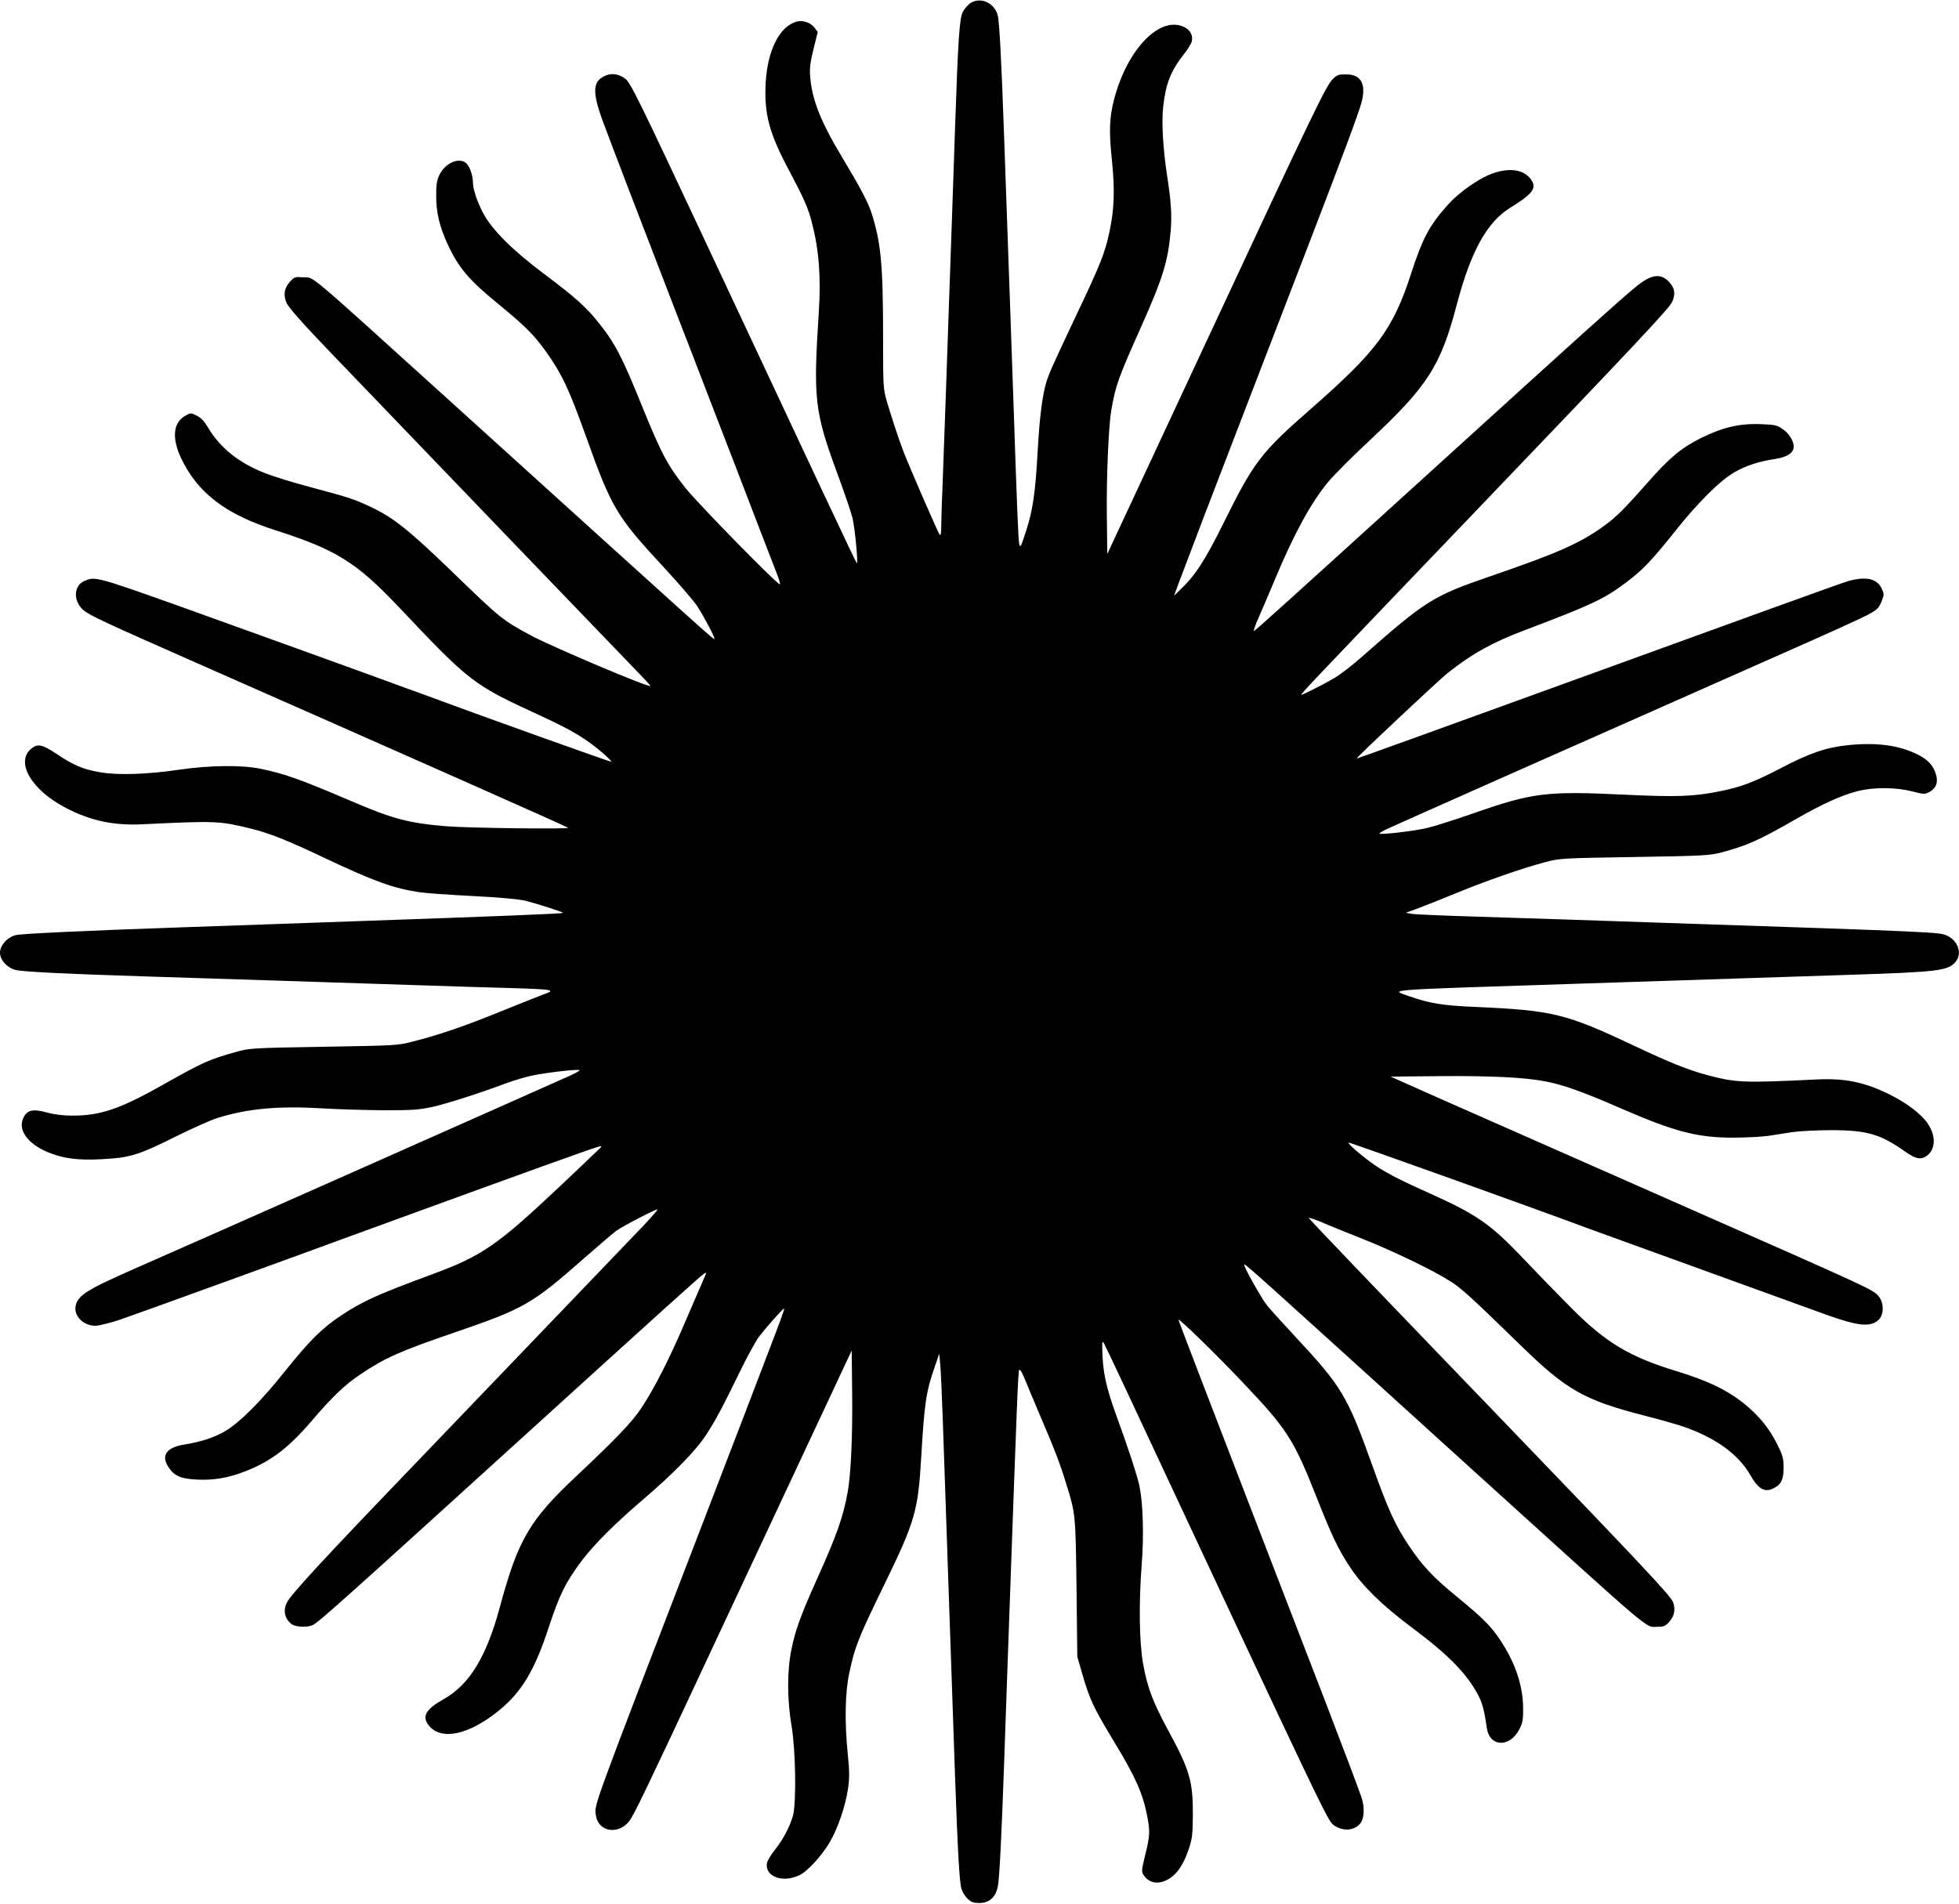
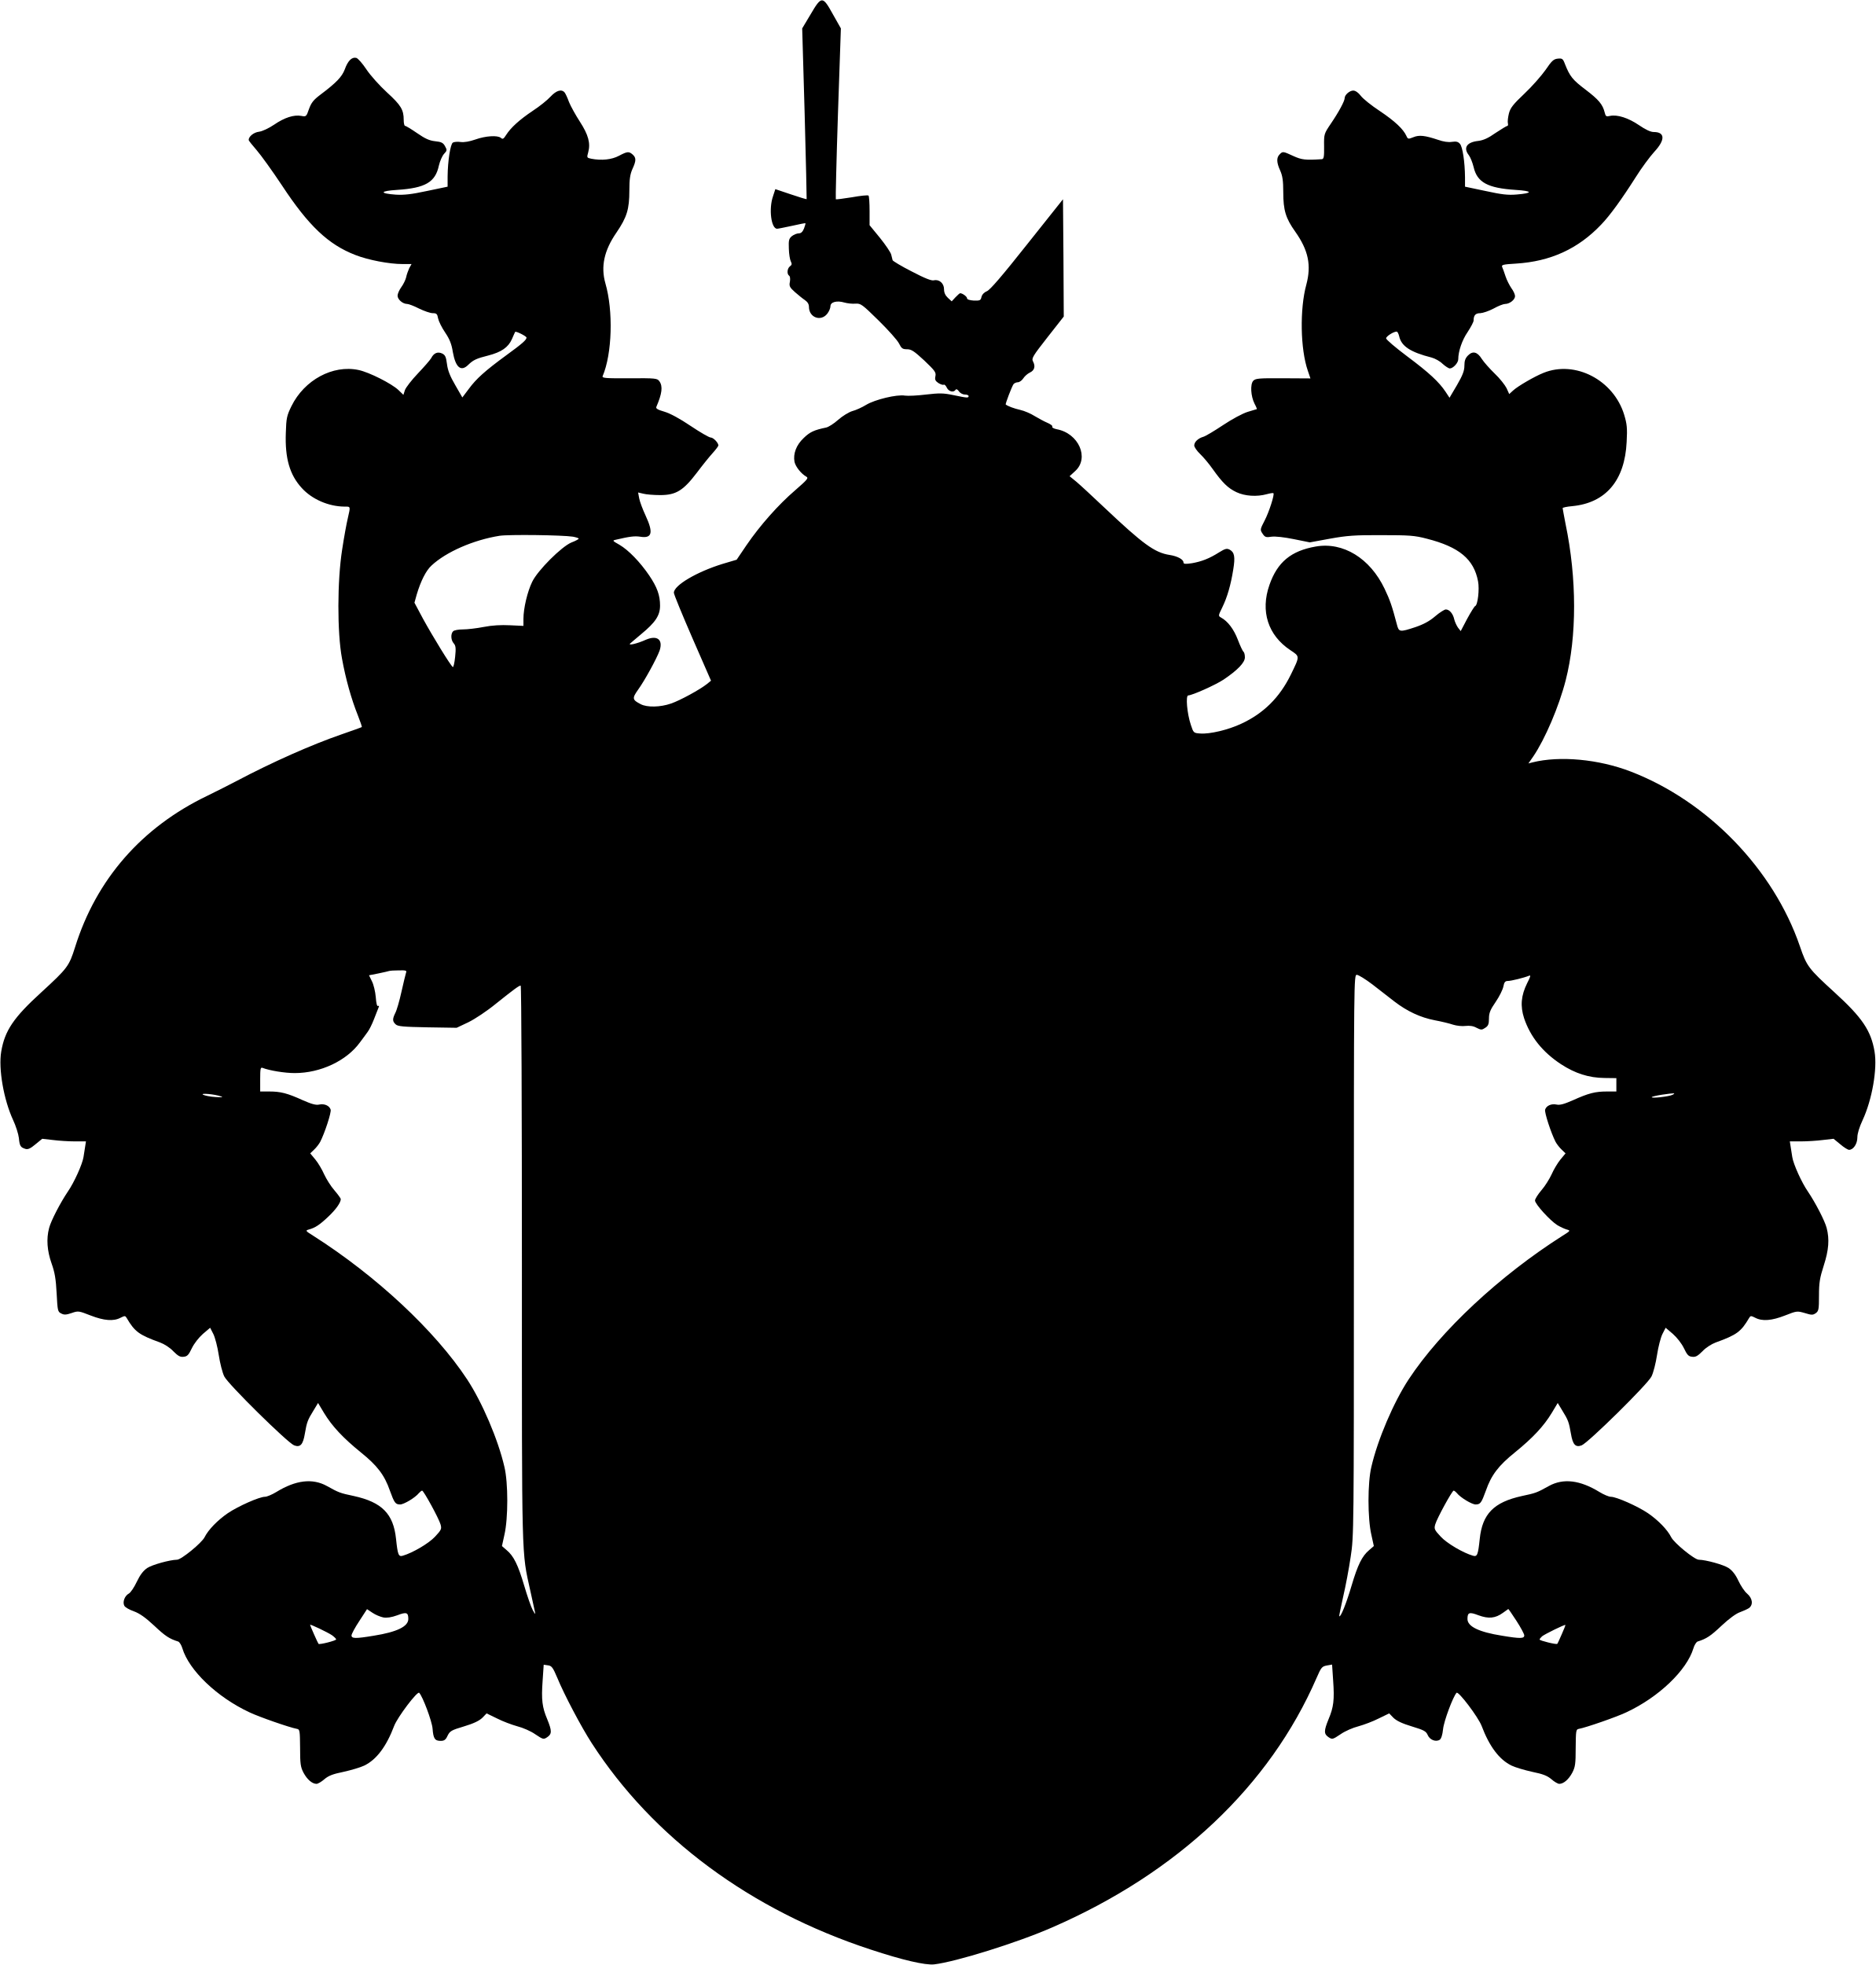
- <svg xmlns="http://www.w3.org/2000/svg" version="1.0" width="1280pt" height="1244pt" viewBox="0 0 1280 1244" preserveAspectRatio="xMidYMid meet">
-   <g transform="translate(0,1244) scale(0.1,-0.1)" fill="#000000" stroke="none">
-     <path d="M6343 12421 c-18 -11 -41 -38 -52 -59 -22 -43 -31 -174 -51 -767 -13 -396 -28 -806 -40 -1155 -5 -151 -14 -412 -20 -580 -6 -168 -15 -417 -20 -553 -6 -136 -10 -275 -10 -309 0 -41 -3 -59 -10 -52 -10 10 -193 431 -237 544 -32 83 -77 222 -109 329 -23 81 -24 93 -24 420 0 475 -14 618 -77 814 -22 67 -75 167 -190 358 -139 231 -197 376 -209 524 -5 57 -1 92 21 183 l28 113 -20 27 c-25 34 -77 52 -118 41 -112 -32 -190 -187 -202 -399 -11 -206 22 -329 156 -580 94 -177 122 -240 146 -335 46 -177 60 -354 45 -585 -37 -574 -28 -649 125 -1065 42 -114 85 -239 95 -279 16 -65 39 -308 28 -296 -7 7 -256 536 -993 2110 -431 919 -486 1032 -521 1057 -42 30 -86 37 -127 19 -85 -35 -89 -105 -19 -296 61 -165 249 -655 502 -1310 67 -173 144 -371 170 -440 26 -69 103 -267 170 -440 67 -173 155 -403 196 -510 41 -107 86 -224 100 -259 14 -35 23 -66 20 -69 -10 -10 -532 523 -617 629 -118 150 -156 220 -290 550 -123 304 -172 399 -276 528 -84 106 -153 167 -355 319 -209 156 -344 291 -402 401 -39 75 -66 155 -66 201 0 41 -20 100 -41 121 -45 45 -140 6 -178 -74 -17 -35 -21 -62 -21 -138 0 -108 22 -201 75 -315 70 -152 138 -233 329 -389 176 -144 233 -201 311 -309 108 -152 153 -249 265 -561 166 -465 199 -520 510 -855 94 -102 191 -214 215 -250 44 -67 119 -209 113 -215 -5 -6 -28 15 -1673 1505 -1031 933 -935 852 -1014 858 -55 4 -58 3 -89 -32 -34 -39 -41 -81 -22 -130 11 -31 103 -135 301 -341 602 -628 1892 -1969 1976 -2056 57 -58 103 -108 103 -111 0 -17 -644 256 -780 329 -193 105 -194 106 -521 422 -282 272 -381 351 -532 421 -105 49 -132 58 -382 125 -115 30 -252 73 -305 94 -171 67 -294 166 -373 301 -23 38 -44 61 -72 74 -38 19 -39 19 -73 0 -81 -44 -91 -147 -28 -279 108 -227 291 -366 616 -470 395 -126 530 -210 807 -503 465 -492 483 -506 923 -708 212 -98 299 -150 416 -251 29 -26 52 -49 49 -51 -3 -3 -840 296 -1252 449 -29 10 -77 28 -105 38 -180 67 -1242 450 -1488 538 -518 184 -528 186 -596 158 -73 -30 -78 -131 -10 -191 41 -35 133 -78 736 -344 1372 -605 2424 -1071 2432 -1079 11 -10 -656 -2 -797 10 -244 20 -350 48 -624 166 -332 142 -434 178 -591 210 -121 25 -333 22 -525 -6 -209 -31 -405 -38 -522 -17 -111 19 -172 45 -284 120 -91 61 -122 68 -162 36 -110 -87 -4 -271 223 -389 163 -85 314 -117 506 -107 475 23 498 22 705 -29 122 -30 242 -78 494 -198 312 -147 437 -192 605 -217 36 -6 192 -17 348 -25 180 -9 306 -21 345 -31 87 -22 250 -75 245 -79 -6 -6 -419 -22 -1363 -55 -165 -6 -419 -15 -565 -20 -146 -5 -404 -14 -575 -20 -606 -21 -1031 -41 -1070 -50 -55 -12 -105 -67 -105 -115 0 -48 46 -99 102 -113 47 -12 328 -26 838 -42 184 -6 466 -15 625 -20 160 -5 439 -14 620 -20 182 -6 458 -15 615 -20 157 -5 393 -13 525 -16 295 -9 312 -12 224 -43 -35 -13 -161 -63 -279 -111 -228 -93 -405 -154 -573 -196 -100 -26 -112 -26 -582 -34 -471 -8 -482 -9 -570 -33 -184 -52 -213 -65 -485 -218 -277 -156 -404 -199 -586 -199 -64 0 -118 7 -170 21 -89 24 -125 16 -150 -33 -41 -79 25 -172 161 -228 98 -40 193 -53 345 -45 193 10 241 25 504 156 99 49 214 100 255 113 198 62 395 80 676 64 110 -7 297 -12 415 -13 190 0 227 3 320 23 95 22 303 88 484 156 38 14 105 34 150 45 80 19 313 47 323 38 2 -3 -22 -17 -54 -32 -103 -47 -2491 -1107 -2853 -1265 -312 -137 -373 -175 -386 -245 -12 -65 52 -129 130 -128 23 0 95 18 161 40 95 32 1164 420 1525 553 291 107 1326 483 1465 531 166 58 169 59 140 31 -16 -16 -127 -121 -245 -233 -423 -399 -518 -465 -852 -588 -349 -129 -445 -172 -588 -266 -125 -83 -207 -164 -372 -370 -153 -192 -293 -332 -389 -388 -71 -41 -156 -69 -268 -87 -116 -19 -151 -73 -98 -150 37 -55 79 -73 181 -78 109 -6 205 10 311 51 173 66 288 153 444 335 129 152 216 235 314 300 163 110 261 153 623 277 451 155 500 183 845 487 97 85 190 164 205 175 45 32 264 146 270 140 3 -2 -46 -58 -108 -123 -146 -153 -1244 -1298 -1538 -1604 -525 -546 -748 -788 -774 -839 -28 -53 -17 -107 28 -143 24 -20 106 -24 139 -7 44 23 154 121 1352 1209 939 853 1176 1067 1205 1087 19 13 18 10 -6 -44 -14 -32 -66 -152 -116 -268 -100 -236 -201 -435 -285 -562 -60 -92 -164 -201 -417 -439 -317 -297 -390 -421 -511 -869 -87 -322 -199 -505 -366 -598 -117 -66 -144 -112 -98 -171 81 -103 264 -63 463 100 146 120 230 261 321 539 71 216 111 297 221 443 76 100 220 244 394 392 197 168 344 318 411 420 61 92 105 174 230 430 44 91 98 188 118 215 44 57 151 179 162 183 11 5 17 21 -544 -1439 -723 -1879 -694 -1799 -683 -1874 16 -106 148 -127 219 -33 28 36 125 237 464 963 531 1135 938 2004 962 2055 l26 55 3 -285 c3 -275 -8 -520 -29 -638 -28 -160 -72 -285 -202 -573 -102 -226 -142 -335 -166 -458 -29 -141 -28 -328 1 -499 27 -159 32 -505 9 -587 -20 -71 -62 -151 -115 -219 -26 -32 -49 -70 -53 -84 -23 -93 101 -141 215 -83 52 27 142 126 194 214 53 90 103 238 119 350 10 69 10 111 -2 228 -21 210 -17 401 10 526 38 177 55 221 236 593 193 397 214 470 234 815 21 358 32 432 89 595 l29 85 6 -65 c4 -36 11 -200 17 -365 16 -451 28 -826 40 -1165 6 -168 15 -429 20 -580 5 -151 14 -412 20 -580 17 -486 29 -702 42 -742 6 -21 24 -50 40 -65 24 -23 38 -28 78 -28 63 0 104 36 119 104 11 49 24 306 41 786 6 165 15 422 20 570 5 149 14 403 20 565 44 1228 52 1444 59 1458 4 7 16 -10 31 -45 13 -32 62 -150 110 -263 96 -224 127 -306 171 -450 56 -179 57 -194 63 -670 l5 -445 30 -105 c53 -181 72 -222 217 -462 133 -219 182 -330 210 -476 19 -101 18 -127 -13 -252 -25 -104 -26 -109 -9 -135 25 -38 70 -55 115 -43 81 22 137 91 179 218 22 65 25 94 26 220 1 220 -20 293 -160 551 -102 188 -137 282 -165 437 -25 139 -29 392 -9 651 15 189 8 403 -15 511 -16 73 -75 253 -149 455 -63 173 -86 271 -92 390 -4 87 -3 106 7 91 6 -10 64 -131 129 -270 1346 -2879 1334 -2853 1377 -2884 60 -41 133 -35 173 15 24 31 27 108 6 168 -32 91 -122 328 -236 625 -67 173 -166 430 -220 570 -54 140 -153 397 -220 570 -285 738 -520 1351 -520 1356 0 14 241 -220 412 -401 300 -315 340 -378 493 -765 98 -248 140 -336 217 -452 83 -125 210 -249 403 -393 243 -181 366 -308 438 -451 23 -45 37 -99 52 -206 19 -126 152 -129 214 -5 20 41 24 63 23 137 -1 145 -52 297 -149 442 -59 90 -118 149 -281 282 -156 127 -229 205 -318 338 -87 131 -135 235 -234 513 -167 465 -200 521 -506 850 -82 88 -166 181 -186 206 -34 42 -148 245 -148 263 0 15 -20 33 1525 -1369 1184 -1073 1092 -995 1176 -995 41 0 51 4 78 35 32 37 40 80 22 127 -16 41 -211 249 -1081 1153 -905 940 -1295 1347 -1298 1356 -2 5 34 -7 80 -26 45 -20 169 -70 273 -111 207 -83 466 -208 577 -280 71 -46 131 -101 458 -419 295 -288 413 -355 804 -455 105 -27 225 -61 266 -76 206 -73 349 -179 426 -312 53 -93 95 -117 153 -87 50 25 65 58 65 137 -1 60 -6 79 -42 151 -53 106 -121 189 -222 270 -109 86 -232 145 -435 207 -306 93 -462 186 -685 410 -80 80 -220 224 -312 321 -218 230 -306 292 -623 434 -272 122 -344 165 -481 282 -26 23 -46 44 -43 47 4 4 1252 -443 1574 -564 28 -10 363 -132 745 -270 382 -138 742 -269 800 -290 212 -76 291 -84 344 -35 36 34 37 110 2 153 -40 47 -24 39 -1341 620 -727 321 -1223 540 -1530 675 l-319 142 319 3 c331 3 557 -8 691 -34 114 -21 253 -71 484 -172 365 -159 511 -197 755 -196 83 1 182 6 220 12 39 6 108 17 155 24 47 7 162 13 255 13 234 0 322 -26 483 -140 71 -50 105 -56 145 -25 56 44 56 132 0 212 -40 58 -133 129 -238 182 -170 85 -297 112 -491 102 -476 -23 -521 -21 -713 30 -122 33 -240 80 -481 194 -437 206 -526 228 -1025 250 -225 10 -298 22 -440 71 -124 44 -184 39 1045 79 381 12 823 27 1220 40 162 5 439 14 615 20 587 19 647 27 695 88 41 52 14 134 -56 167 -51 24 -35 24 -1859 85 -170 6 -436 15 -590 20 -154 5 -446 14 -650 21 -203 6 -386 14 -405 18 l-34 7 64 23 c36 13 151 58 255 101 209 86 436 165 590 206 99 26 106 26 585 34 447 7 491 10 565 29 171 46 242 77 490 219 173 99 298 156 405 183 104 26 247 25 353 -2 78 -20 83 -20 114 -4 43 24 58 61 43 113 -15 56 -52 98 -119 131 -121 61 -268 81 -454 62 -142 -14 -254 -52 -442 -151 -174 -90 -256 -122 -395 -150 -171 -35 -288 -39 -620 -23 -515 25 -606 14 -994 -122 -121 -42 -256 -85 -300 -95 -82 -20 -304 -46 -313 -37 -2 3 22 17 54 32 71 33 1199 534 1858 825 970 429 1086 481 1201 535 137 64 148 73 170 130 15 40 15 45 -1 79 -32 67 -104 82 -225 47 -36 -10 -771 -276 -1634 -590 -864 -314 -1571 -569 -1572 -568 -5 5 537 513 596 560 161 127 290 199 510 282 431 163 513 202 655 309 108 81 166 142 317 331 152 191 293 332 389 388 73 43 161 72 268 88 79 12 121 40 121 81 0 37 -31 86 -72 114 -35 25 -51 29 -134 32 -143 7 -256 -19 -399 -90 -129 -64 -207 -129 -350 -292 -150 -170 -206 -226 -285 -283 -160 -115 -301 -177 -755 -333 -364 -126 -409 -154 -830 -525 -60 -53 -139 -114 -175 -135 -72 -42 -206 -110 -216 -110 -11 0 37 50 1075 1134 1117 1166 1324 1387 1346 1432 23 50 19 89 -15 127 -58 66 -122 57 -231 -35 -106 -88 -346 -304 -1269 -1143 -1026 -932 -1199 -1088 -1216 -1098 -7 -4 8 39 33 95 25 57 74 171 109 255 120 287 232 492 344 626 38 45 157 165 265 265 385 360 468 489 575 897 90 341 196 533 344 625 144 89 175 126 146 177 -53 93 -198 96 -346 7 -90 -54 -160 -111 -218 -178 -111 -128 -153 -209 -225 -431 -119 -368 -225 -510 -662 -892 -320 -280 -368 -344 -563 -738 -125 -252 -185 -344 -290 -444 l-35 -34 33 89 c91 242 195 515 426 1114 139 360 324 842 412 1070 234 608 334 877 354 950 32 121 -2 184 -101 184 -46 1 -58 -3 -85 -29 -45 -43 -121 -201 -830 -1722 l-645 -1383 -3 248 c-3 251 11 587 29 690 28 164 45 211 198 553 140 315 173 423 190 619 9 98 3 196 -23 360 -27 178 -37 350 -26 451 17 153 49 234 134 343 26 32 49 70 53 84 9 39 -9 75 -47 94 -158 80 -373 -139 -460 -469 -31 -118 -35 -208 -15 -398 20 -197 16 -322 -16 -470 -28 -135 -59 -213 -212 -535 -168 -356 -183 -390 -202 -453 -25 -85 -43 -229 -55 -447 -15 -273 -32 -385 -76 -521 -35 -108 -38 -112 -45 -79 -6 32 -14 232 -39 975 -11 308 -24 699 -40 1140 -5 149 -14 403 -20 565 -16 455 -30 732 -41 770 -20 80 -111 122 -176 81z" />
+ <svg xmlns="http://www.w3.org/2000/svg" version="1.0" width="1222pt" height="1280pt" viewBox="0 0 1222 1280" preserveAspectRatio="xMidYMid meet">
+   <g transform="translate(0,1280) scale(0.1,-0.1)" fill="#000000" stroke="none">
+     <path d="M5281 12707 l-55 -92 16 -555 c8 -305 14 -556 13 -557 -1 -2 -47 12 -103 31 l-101 34 -15 -46 c-29 -83 -12 -213 27 -212 6 0 50 9 97 19 47 11 86 18 87 17 2 -1 -3 -17 -9 -34 -9 -22 -19 -32 -34 -32 -12 0 -32 -8 -45 -18 -20 -17 -22 -27 -20 -82 1 -35 7 -72 13 -83 8 -16 7 -23 -6 -32 -18 -14 -21 -50 -5 -61 6 -4 8 -20 5 -39 -6 -28 -2 -37 33 -68 22 -19 51 -43 65 -52 17 -12 26 -26 26 -44 0 -69 77 -98 119 -45 12 15 21 37 21 49 0 28 42 39 92 24 18 -5 50 -9 71 -7 35 2 43 -4 151 -110 63 -62 123 -129 133 -150 16 -32 23 -37 52 -37 28 0 46 -12 112 -73 69 -66 78 -77 73 -102 -5 -23 -1 -31 19 -45 15 -9 30 -14 35 -11 5 3 14 -6 20 -19 12 -26 45 -34 57 -14 5 6 13 3 22 -10 8 -12 25 -21 39 -21 13 0 24 -4 24 -10 0 -13 -7 -13 -98 6 -67 14 -91 14 -179 4 -56 -7 -118 -10 -138 -7 -52 9 -196 -26 -252 -60 -26 -16 -67 -35 -91 -41 -23 -7 -65 -33 -92 -57 -28 -25 -63 -47 -78 -50 -78 -16 -106 -29 -146 -68 -49 -46 -70 -103 -60 -156 7 -31 43 -77 77 -96 16 -9 6 -20 -72 -88 -111 -95 -230 -230 -317 -357 l-65 -96 -91 -27 c-169 -52 -318 -140 -318 -188 0 -11 55 -144 121 -296 l121 -277 -27 -22 c-47 -37 -175 -107 -234 -127 -69 -24 -155 -26 -197 -4 -55 28 -57 38 -18 93 45 62 123 206 141 256 24 72 -16 103 -91 70 -53 -24 -116 -39 -101 -24 6 5 38 33 73 62 92 76 122 121 122 185 0 68 -19 120 -71 197 -60 88 -135 165 -193 199 -46 26 -48 28 -25 33 93 22 124 25 159 20 78 -13 88 25 36 137 -19 41 -38 91 -42 113 l-7 38 34 -8 c19 -5 68 -9 110 -9 103 0 150 29 239 146 36 48 82 105 103 128 20 22 37 45 37 49 0 18 -33 52 -50 52 -10 0 -69 34 -130 75 -71 48 -134 82 -171 93 -45 13 -58 21 -53 32 37 86 43 133 20 166 -14 20 -24 21 -196 20 -157 -1 -179 1 -174 14 62 145 70 425 18 604 -31 109 -9 214 72 331 68 100 84 152 84 274 0 74 5 106 20 140 25 54 25 73 2 94 -25 22 -35 21 -90 -8 -47 -25 -113 -32 -180 -19 -29 6 -30 7 -20 42 16 59 1 114 -54 199 -28 43 -60 101 -71 128 -10 28 -23 56 -29 63 -20 23 -54 13 -92 -28 -20 -22 -71 -63 -114 -91 -88 -59 -144 -110 -174 -157 -17 -27 -23 -31 -35 -20 -22 18 -100 13 -167 -11 -37 -13 -72 -19 -95 -16 -20 3 -43 1 -51 -4 -16 -11 -33 -119 -34 -221 l0 -66 -134 -28 c-102 -22 -149 -27 -203 -24 -110 8 -105 24 8 31 184 12 249 50 272 158 7 30 22 64 34 77 20 21 20 25 6 50 -12 22 -24 28 -64 32 -38 4 -66 17 -118 53 -38 26 -72 47 -78 47 -5 0 -9 17 -9 39 0 66 -18 96 -109 179 -49 45 -109 112 -134 150 -25 38 -55 72 -66 75 -29 7 -55 -19 -75 -75 -18 -48 -55 -87 -159 -165 -45 -34 -59 -52 -74 -93 -17 -50 -19 -51 -50 -45 -48 9 -110 -11 -177 -57 -34 -23 -76 -43 -98 -46 -35 -4 -68 -31 -68 -54 0 -4 23 -33 51 -65 28 -32 103 -136 166 -231 173 -263 302 -385 478 -453 84 -33 221 -59 307 -59 l59 0 -15 -27 c-7 -16 -17 -42 -20 -59 -4 -17 -18 -46 -32 -65 -13 -18 -24 -43 -24 -55 0 -25 34 -54 63 -54 9 0 44 -13 77 -30 33 -16 73 -30 89 -30 25 0 30 -5 35 -34 4 -19 24 -60 46 -92 29 -43 42 -75 50 -127 18 -101 53 -131 101 -83 32 31 53 41 129 60 86 22 131 53 155 107 10 24 20 45 21 47 4 7 74 -28 74 -37 0 -15 -27 -39 -130 -114 -141 -103 -198 -155 -245 -219 l-43 -57 -46 80 c-34 58 -49 96 -54 137 -6 46 -11 59 -31 69 -29 14 -55 4 -72 -30 -7 -12 -45 -56 -86 -99 -41 -43 -79 -92 -85 -109 l-10 -31 -32 31 c-44 42 -192 117 -261 131 -167 35 -352 -65 -436 -235 -31 -63 -34 -79 -37 -175 -6 -165 25 -273 104 -359 66 -73 174 -120 277 -121 42 0 41 4 23 -75 -8 -33 -25 -125 -37 -205 -32 -202 -33 -539 -1 -710 24 -133 61 -264 103 -369 16 -41 28 -75 26 -77 -2 -2 -61 -23 -133 -48 -194 -67 -447 -179 -684 -304 -41 -22 -127 -65 -190 -96 -427 -205 -723 -544 -861 -986 -39 -124 -49 -137 -220 -294 -180 -164 -238 -249 -261 -386 -19 -112 16 -313 77 -445 18 -38 35 -92 38 -118 5 -53 11 -61 43 -71 16 -5 33 3 65 30 l44 36 70 -8 c38 -5 103 -9 142 -9 l73 0 -5 -32 c-3 -18 -8 -50 -11 -70 -7 -46 -61 -166 -102 -225 -48 -71 -110 -190 -122 -237 -19 -71 -13 -149 16 -231 21 -59 28 -101 33 -195 6 -113 7 -120 30 -131 18 -10 33 -9 68 3 43 15 46 14 123 -16 88 -34 149 -39 195 -15 28 14 31 14 40 -1 53 -90 80 -110 218 -160 27 -10 65 -34 86 -57 31 -31 45 -39 67 -36 24 2 33 12 54 56 15 31 45 69 72 93 l47 40 21 -41 c11 -22 27 -83 35 -136 8 -53 24 -116 36 -140 24 -50 412 -432 455 -449 40 -15 58 4 70 76 13 76 18 89 57 152 l29 48 39 -65 c52 -86 123 -162 240 -257 107 -86 154 -148 189 -249 29 -80 36 -90 67 -90 24 0 98 44 122 74 8 9 17 16 21 16 10 0 109 -181 120 -220 8 -29 6 -35 -36 -80 -41 -44 -145 -105 -210 -124 -28 -8 -33 6 -44 110 -17 163 -92 239 -275 279 -90 19 -98 22 -175 65 -94 52 -203 39 -330 -39 -28 -17 -61 -31 -74 -31 -36 0 -174 -61 -242 -107 -67 -46 -127 -108 -151 -156 -18 -37 -152 -147 -180 -147 -47 -1 -160 -32 -194 -54 -26 -18 -46 -44 -68 -90 -17 -36 -40 -70 -51 -76 -28 -15 -43 -56 -30 -80 5 -10 33 -26 62 -36 38 -14 75 -40 133 -94 71 -67 98 -85 156 -103 8 -3 21 -23 27 -44 43 -143 225 -318 437 -417 63 -30 261 -99 310 -108 18 -3 19 -12 20 -123 0 -105 3 -125 22 -162 24 -45 57 -73 85 -73 9 0 33 14 51 30 27 23 55 34 124 48 50 11 111 29 136 41 80 39 144 124 195 259 22 57 151 228 163 215 23 -24 83 -184 87 -233 5 -66 15 -80 53 -80 23 0 33 7 45 34 15 30 25 36 106 60 63 19 99 36 120 56 l28 29 68 -33 c37 -19 96 -41 132 -51 36 -9 89 -32 117 -52 51 -34 54 -35 78 -19 31 21 31 41 0 117 -33 78 -39 126 -30 251 l7 104 28 -4 c24 -3 32 -14 60 -80 45 -110 157 -322 225 -427 398 -616 1033 -1087 1816 -1344 208 -69 357 -103 414 -97 140 16 542 141 770 241 816 355 1416 921 1722 1625 30 69 35 75 67 81 l34 6 7 -105 c9 -125 3 -173 -30 -251 -31 -76 -31 -96 0 -117 24 -16 27 -15 78 19 28 20 81 43 117 52 36 10 95 32 132 51 l68 33 28 -29 c21 -20 57 -37 120 -56 79 -24 92 -31 103 -56 13 -31 52 -47 78 -31 10 7 18 31 22 69 5 52 65 213 88 237 12 13 141 -158 163 -215 51 -135 115 -220 195 -259 25 -12 86 -30 136 -41 69 -14 97 -25 124 -48 18 -16 42 -30 51 -30 28 0 61 28 85 73 19 37 22 57 22 162 1 111 2 120 20 123 49 9 247 78 310 108 212 99 394 274 437 417 6 21 19 41 27 44 58 18 85 36 156 103 50 47 96 80 120 88 22 8 48 20 59 27 29 22 23 64 -12 94 -17 14 -42 52 -57 84 -18 39 -39 66 -64 83 -34 22 -147 53 -194 54 -28 0 -162 110 -180 147 -24 48 -84 110 -151 156 -68 46 -206 107 -242 107 -13 0 -46 14 -74 31 -127 78 -236 91 -330 39 -77 -43 -85 -46 -175 -65 -183 -40 -258 -116 -275 -279 -11 -104 -16 -118 -44 -110 -65 19 -169 80 -210 124 -42 45 -44 51 -36 80 11 39 110 220 120 220 4 0 13 -7 21 -16 24 -30 98 -74 122 -74 31 0 38 10 67 90 35 101 82 163 189 249 117 95 188 171 240 257 l39 65 29 -48 c39 -63 44 -76 57 -152 12 -72 30 -91 70 -76 43 17 431 399 455 449 12 24 28 87 36 140 8 53 24 114 35 136 l21 41 47 -40 c27 -24 57 -62 72 -93 21 -44 30 -54 54 -56 22 -3 36 5 67 36 21 23 59 47 86 57 138 50 165 70 218 160 9 15 12 15 40 1 46 -24 107 -19 194 15 76 30 79 30 128 16 45 -14 53 -14 72 -1 19 14 21 25 21 114 0 84 5 115 31 196 33 102 38 172 19 245 -12 47 -74 166 -122 237 -41 59 -95 179 -102 225 -3 20 -8 52 -11 70 l-5 32 73 0 c39 0 104 4 142 9 l70 8 44 -36 c23 -20 49 -36 57 -36 28 0 54 39 54 81 0 25 13 67 34 112 62 133 97 334 78 447 -23 137 -81 222 -261 386 -170 155 -181 170 -225 299 -172 503 -601 946 -1102 1139 -210 81 -463 104 -640 60 l-27 -7 32 46 c76 112 167 324 211 496 73 285 73 663 -1 1018 -10 53 -19 99 -19 103 0 4 28 10 63 13 218 21 342 167 354 418 5 90 2 117 -16 177 -69 227 -320 357 -526 273 -58 -23 -168 -87 -198 -115 l-25 -23 -17 38 c-10 20 -44 64 -78 96 -33 32 -70 74 -83 94 -29 47 -59 55 -90 24 -18 -18 -24 -35 -24 -67 0 -33 -11 -62 -48 -126 l-49 -83 -25 38 c-43 65 -109 126 -251 232 -76 57 -137 109 -137 117 0 13 48 44 69 44 5 0 12 -14 16 -30 14 -65 73 -104 211 -139 23 -6 55 -24 72 -41 18 -16 39 -30 47 -30 21 0 55 36 55 60 0 51 25 125 61 177 21 32 39 66 39 75 0 34 12 48 44 48 17 1 56 14 86 30 30 17 64 30 75 30 30 0 65 28 65 51 0 11 -11 35 -24 52 -12 18 -30 52 -38 77 -8 25 -18 52 -22 61 -6 14 6 17 91 22 224 14 404 96 554 254 57 59 133 164 224 307 38 61 93 135 122 167 72 77 71 129 -3 129 -21 0 -53 15 -97 45 -69 47 -141 70 -188 60 -25 -6 -29 -3 -35 22 -13 53 -39 84 -126 150 -83 63 -101 85 -133 166 -13 35 -18 38 -47 35 -27 -3 -39 -14 -79 -73 -27 -38 -88 -108 -138 -155 -73 -69 -92 -93 -101 -129 -6 -24 -9 -52 -7 -62 3 -11 1 -19 -3 -19 -5 0 -39 -21 -77 -46 -48 -34 -80 -48 -113 -52 -75 -8 -99 -45 -61 -93 10 -13 24 -48 31 -77 23 -100 91 -137 273 -149 112 -7 116 -21 8 -30 -58 -5 -98 0 -204 23 l-133 28 0 61 c-1 102 -16 199 -33 218 -12 14 -24 17 -52 13 -23 -4 -56 1 -90 13 -87 29 -124 33 -162 17 -33 -13 -35 -13 -45 9 -20 44 -75 96 -172 161 -55 36 -111 81 -125 100 -16 21 -35 34 -49 34 -24 0 -56 -28 -56 -49 0 -19 -38 -90 -89 -165 -46 -68 -46 -69 -45 -150 1 -68 -2 -82 -15 -83 -108 -7 -131 -4 -186 21 -67 31 -69 31 -89 10 -21 -21 -20 -53 4 -105 15 -34 20 -66 20 -141 0 -118 16 -170 78 -257 86 -122 106 -219 72 -346 -43 -157 -39 -419 10 -560 l17 -50 -178 1 c-161 1 -180 -1 -195 -17 -20 -23 -16 -99 9 -149 10 -18 16 -34 15 -35 -2 0 -29 -9 -60 -18 -33 -10 -103 -48 -160 -86 -57 -38 -114 -72 -128 -76 -35 -10 -60 -34 -60 -57 0 -10 17 -35 39 -56 21 -20 58 -64 81 -97 64 -90 100 -125 155 -151 55 -26 133 -31 198 -13 22 6 41 9 43 6 8 -8 -28 -121 -57 -177 -30 -58 -31 -61 -14 -86 15 -23 22 -26 59 -20 25 3 81 -3 145 -16 l104 -21 131 24 c110 20 164 24 336 23 181 0 215 -2 295 -23 212 -54 307 -134 334 -278 10 -51 -2 -156 -19 -161 -5 -2 -28 -39 -52 -83 l-42 -80 -18 23 c-9 13 -20 37 -24 53 -8 37 -31 65 -55 65 -9 0 -41 -20 -70 -45 -36 -31 -75 -52 -128 -70 -103 -34 -108 -33 -121 18 -31 118 -45 159 -80 232 -95 199 -270 306 -448 275 -161 -28 -250 -101 -302 -250 -60 -171 -10 -328 136 -425 63 -42 63 -37 3 -160 -73 -149 -178 -253 -324 -320 -83 -39 -204 -68 -266 -63 -43 3 -44 4 -61 56 -25 74 -35 192 -17 192 27 1 177 68 230 103 92 62 139 111 139 145 0 17 -4 33 -9 36 -5 4 -22 39 -37 79 -26 68 -65 120 -109 144 -19 11 -19 12 7 65 33 67 56 147 72 247 14 85 8 114 -24 131 -18 9 -29 6 -68 -18 -63 -40 -114 -60 -178 -71 -42 -6 -54 -5 -54 5 0 20 -39 41 -90 49 -98 15 -173 70 -427 310 -76 72 -157 147 -181 167 l-44 36 37 34 c93 85 22 246 -121 272 -19 4 -32 11 -29 17 4 5 -11 16 -32 25 -21 9 -58 29 -83 44 -25 16 -67 34 -94 40 -40 9 -80 24 -94 35 -4 3 40 118 51 133 5 6 18 12 28 12 10 0 26 11 35 25 9 14 28 31 43 38 30 14 38 40 21 72 -11 21 -3 34 94 158 l106 135 -2 382 -3 382 -234 -294 c-160 -202 -242 -298 -262 -305 -17 -7 -31 -21 -35 -37 -5 -23 -10 -25 -50 -24 -27 2 -44 7 -44 15 0 11 -30 33 -45 33 -3 0 -17 -12 -31 -27 l-24 -26 -25 23 c-17 16 -25 34 -25 56 0 39 -32 66 -66 58 -16 -4 -59 13 -145 58 -67 34 -123 68 -124 73 -2 6 -6 22 -9 36 -3 14 -36 63 -73 109 l-68 83 0 93 c0 51 -3 96 -7 100 -4 4 -53 -1 -108 -11 -56 -9 -103 -15 -105 -13 -2 2 4 253 14 558 l19 555 -52 92 c-67 121 -74 121 -145 0z m-1548 -3403 c20 -4 37 -9 37 -13 0 -3 -21 -15 -48 -25 -64 -27 -219 -181 -255 -256 -31 -63 -57 -173 -57 -241 l0 -46 -87 4 c-58 3 -116 0 -172 -11 -46 -9 -107 -16 -135 -16 -29 0 -57 -5 -64 -12 -17 -17 -15 -58 4 -79 13 -15 15 -31 9 -88 -4 -39 -11 -69 -15 -66 -14 8 -132 201 -194 314 l-56 105 15 54 c26 87 60 155 96 188 95 89 274 167 444 194 60 9 407 5 478 -6z m-1088 -2841 c-3 -10 -17 -66 -30 -125 -13 -59 -31 -121 -40 -137 -19 -39 -19 -54 3 -74 14 -13 50 -16 207 -19 l190 -3 76 36 c43 21 120 72 180 121 115 92 150 118 161 118 5 0 8 -817 8 -1815 0 -1968 -3 -1865 55 -2128 13 -61 27 -123 30 -137 5 -19 1 -16 -14 11 -11 20 -36 92 -56 160 -40 135 -68 193 -115 232 l-30 26 16 73 c25 108 25 339 0 443 -41 178 -145 421 -243 570 -209 317 -592 674 -1002 935 -51 32 -53 34 -29 41 41 11 70 30 126 83 50 47 82 92 82 115 0 5 -19 31 -42 58 -23 26 -52 73 -66 103 -13 30 -39 74 -57 96 l-34 41 25 24 c14 13 32 36 40 51 29 56 74 193 68 210 -8 26 -41 40 -74 33 -22 -5 -50 3 -107 28 -101 46 -145 57 -218 57 l-60 0 0 80 c0 67 2 79 15 74 47 -18 145 -34 210 -34 168 0 338 80 425 200 17 22 39 53 50 68 11 14 29 51 41 82 12 30 25 64 29 74 6 13 5 17 -2 13 -7 -4 -12 17 -15 58 -3 35 -14 82 -25 103 l-19 39 61 12 c33 7 65 14 70 16 6 2 34 4 64 4 47 1 52 -1 46 -16z m6295 -75 c45 -35 110 -85 143 -111 83 -64 170 -105 264 -123 43 -8 97 -21 120 -29 22 -7 59 -11 80 -8 27 3 51 0 72 -12 30 -15 35 -15 57 0 19 12 24 24 24 60 0 36 8 57 44 109 24 35 46 80 50 100 5 28 12 36 29 36 22 0 106 21 138 34 13 6 10 -6 -12 -48 -40 -81 -46 -149 -20 -229 41 -121 120 -220 240 -299 92 -60 181 -89 284 -90 l77 -1 0 -44 0 -43 -62 0 c-76 0 -119 -11 -221 -57 -57 -25 -85 -33 -107 -28 -33 7 -66 -7 -74 -33 -6 -17 39 -154 68 -210 8 -15 26 -38 40 -51 l25 -24 -34 -41 c-18 -22 -44 -66 -57 -96 -14 -30 -43 -77 -66 -103 -23 -27 -42 -57 -42 -67 0 -23 98 -131 146 -161 19 -11 46 -24 61 -28 25 -7 25 -8 -28 -41 -410 -261 -793 -618 -1002 -935 -98 -149 -202 -392 -243 -570 -25 -104 -25 -335 0 -443 l16 -73 -30 -26 c-47 -39 -75 -97 -115 -232 -33 -112 -71 -208 -80 -199 -2 1 10 59 25 126 16 68 38 185 49 260 21 135 21 168 21 1965 0 1801 0 1827 19 1827 11 0 56 -28 101 -62z m-7500 -730 c17 -5 5 -7 -37 -4 -33 2 -69 9 -80 15 -21 12 74 4 117 -11z m9457 11 c-21 -12 -146 -26 -136 -15 3 3 33 10 65 15 85 12 92 12 71 0z m-8400 -3405 c23 -4 52 0 91 14 60 23 72 19 72 -24 0 -49 -74 -85 -225 -109 -120 -20 -145 -19 -145 2 0 9 23 52 51 94 l50 77 36 -24 c19 -13 51 -26 70 -30z m7382 -22 c28 -43 51 -86 51 -95 0 -21 -25 -22 -145 -2 -151 24 -225 60 -225 109 0 43 12 47 72 24 66 -24 109 -20 159 16 19 14 35 25 35 25 1 1 25 -34 53 -77z m-7716 -94 c15 -11 27 -23 27 -27 0 -8 -109 -36 -115 -29 -4 4 -55 119 -55 124 0 6 115 -49 143 -68z m8011 6 c-14 -32 -27 -61 -29 -62 -6 -6 -115 21 -115 28 0 4 7 13 16 21 17 14 147 78 152 74 1 -1 -9 -28 -24 -61z" />
  </g>
</svg>
